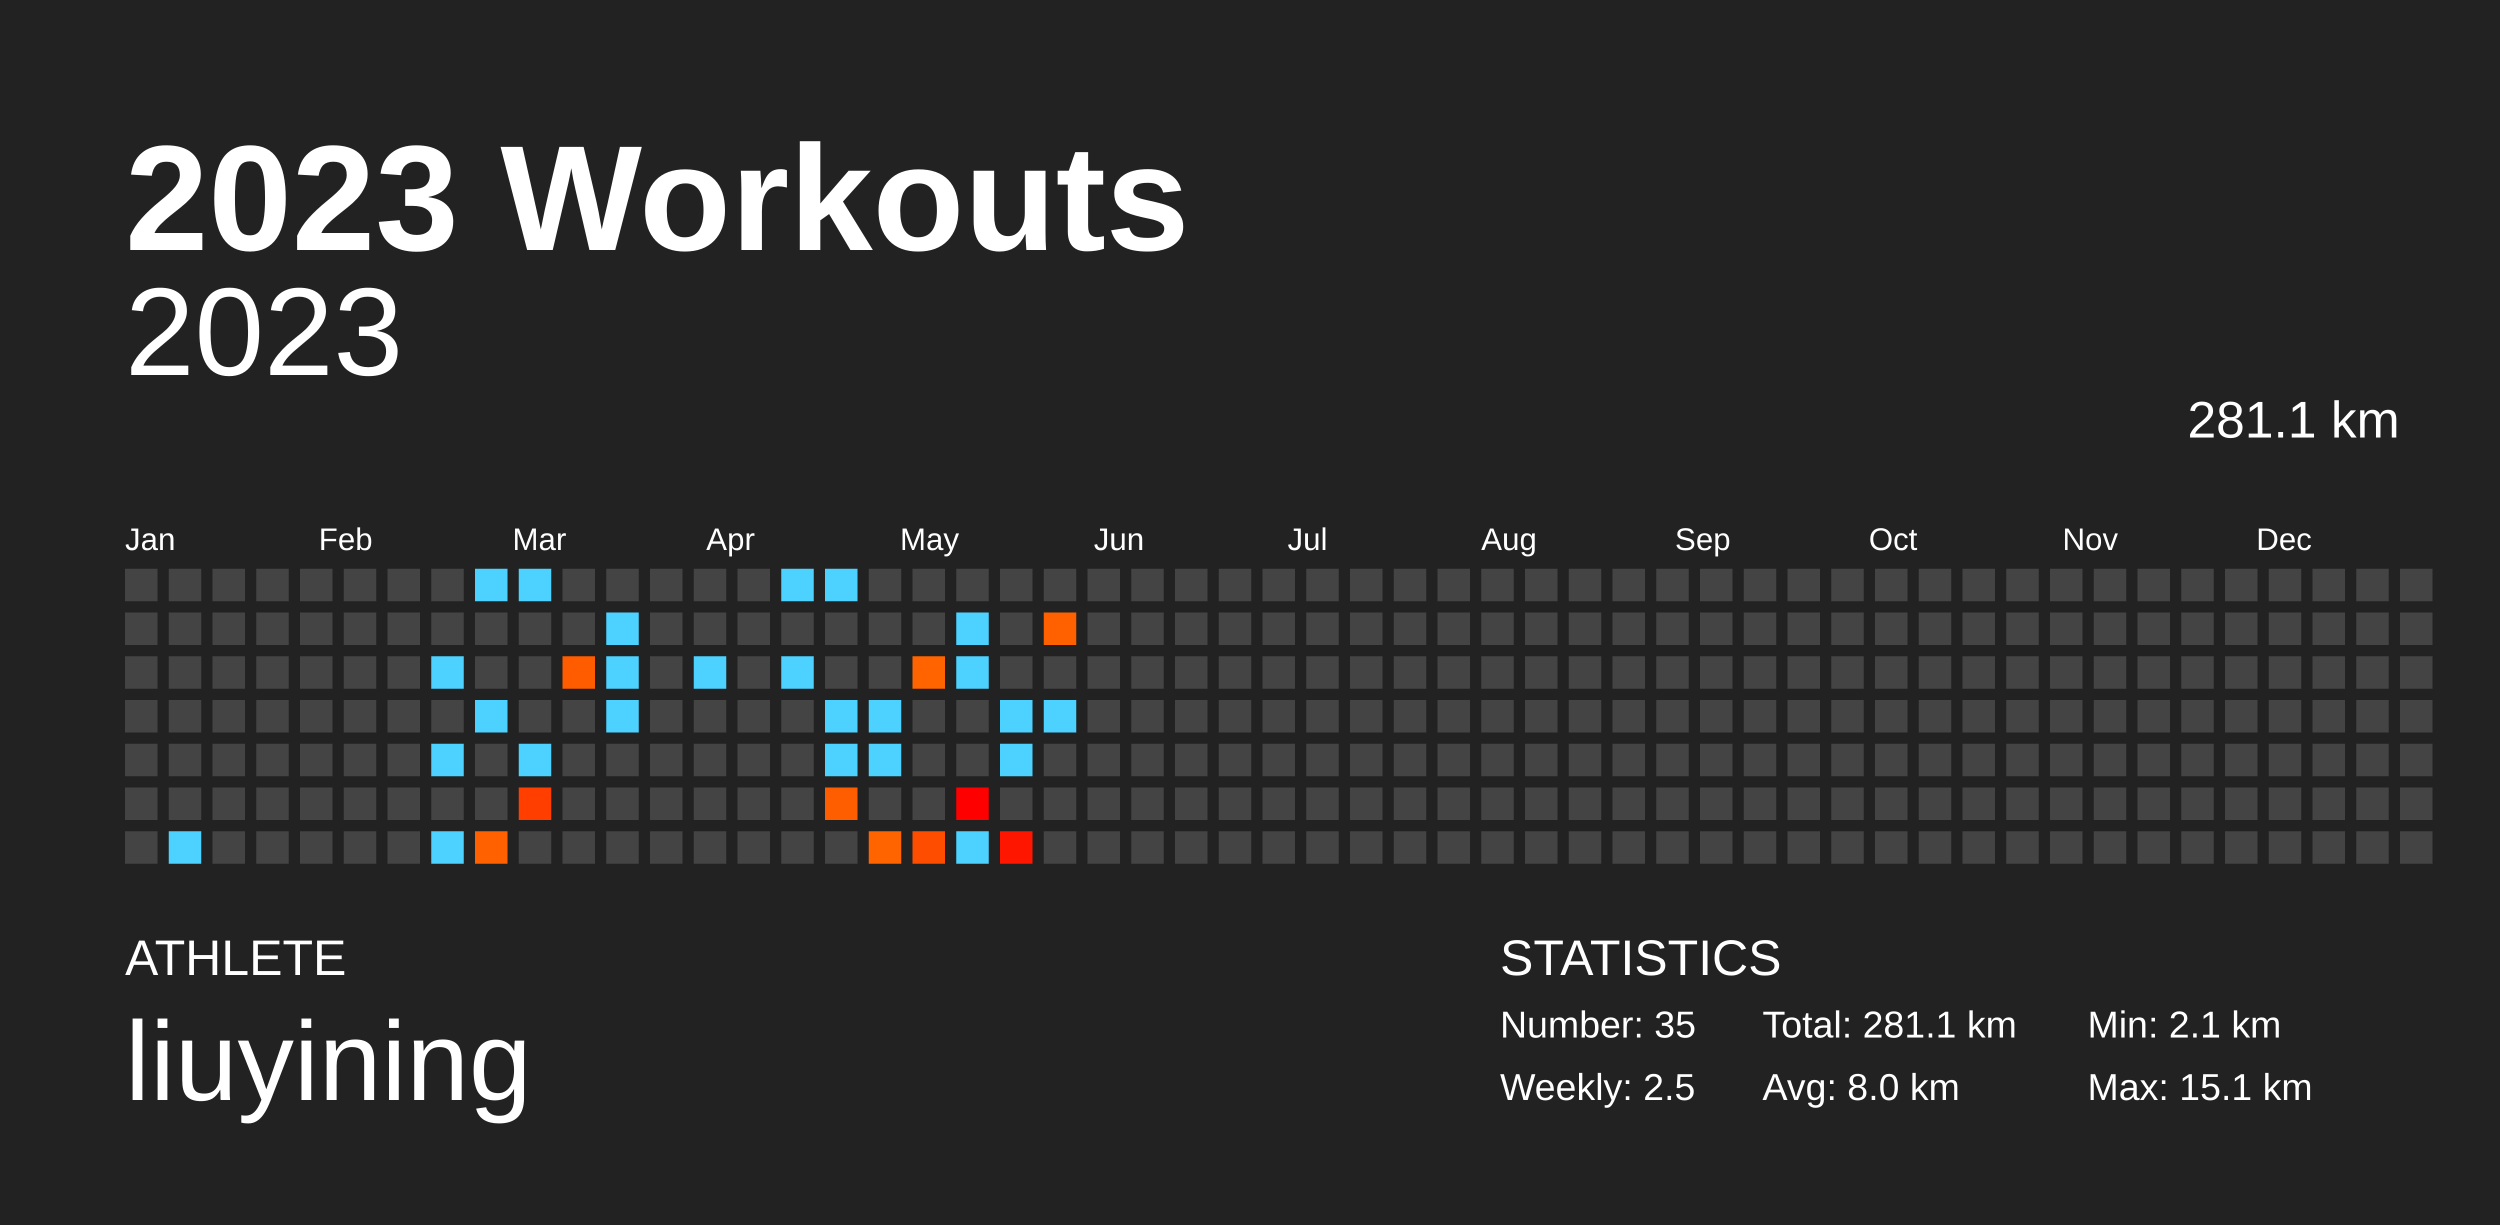
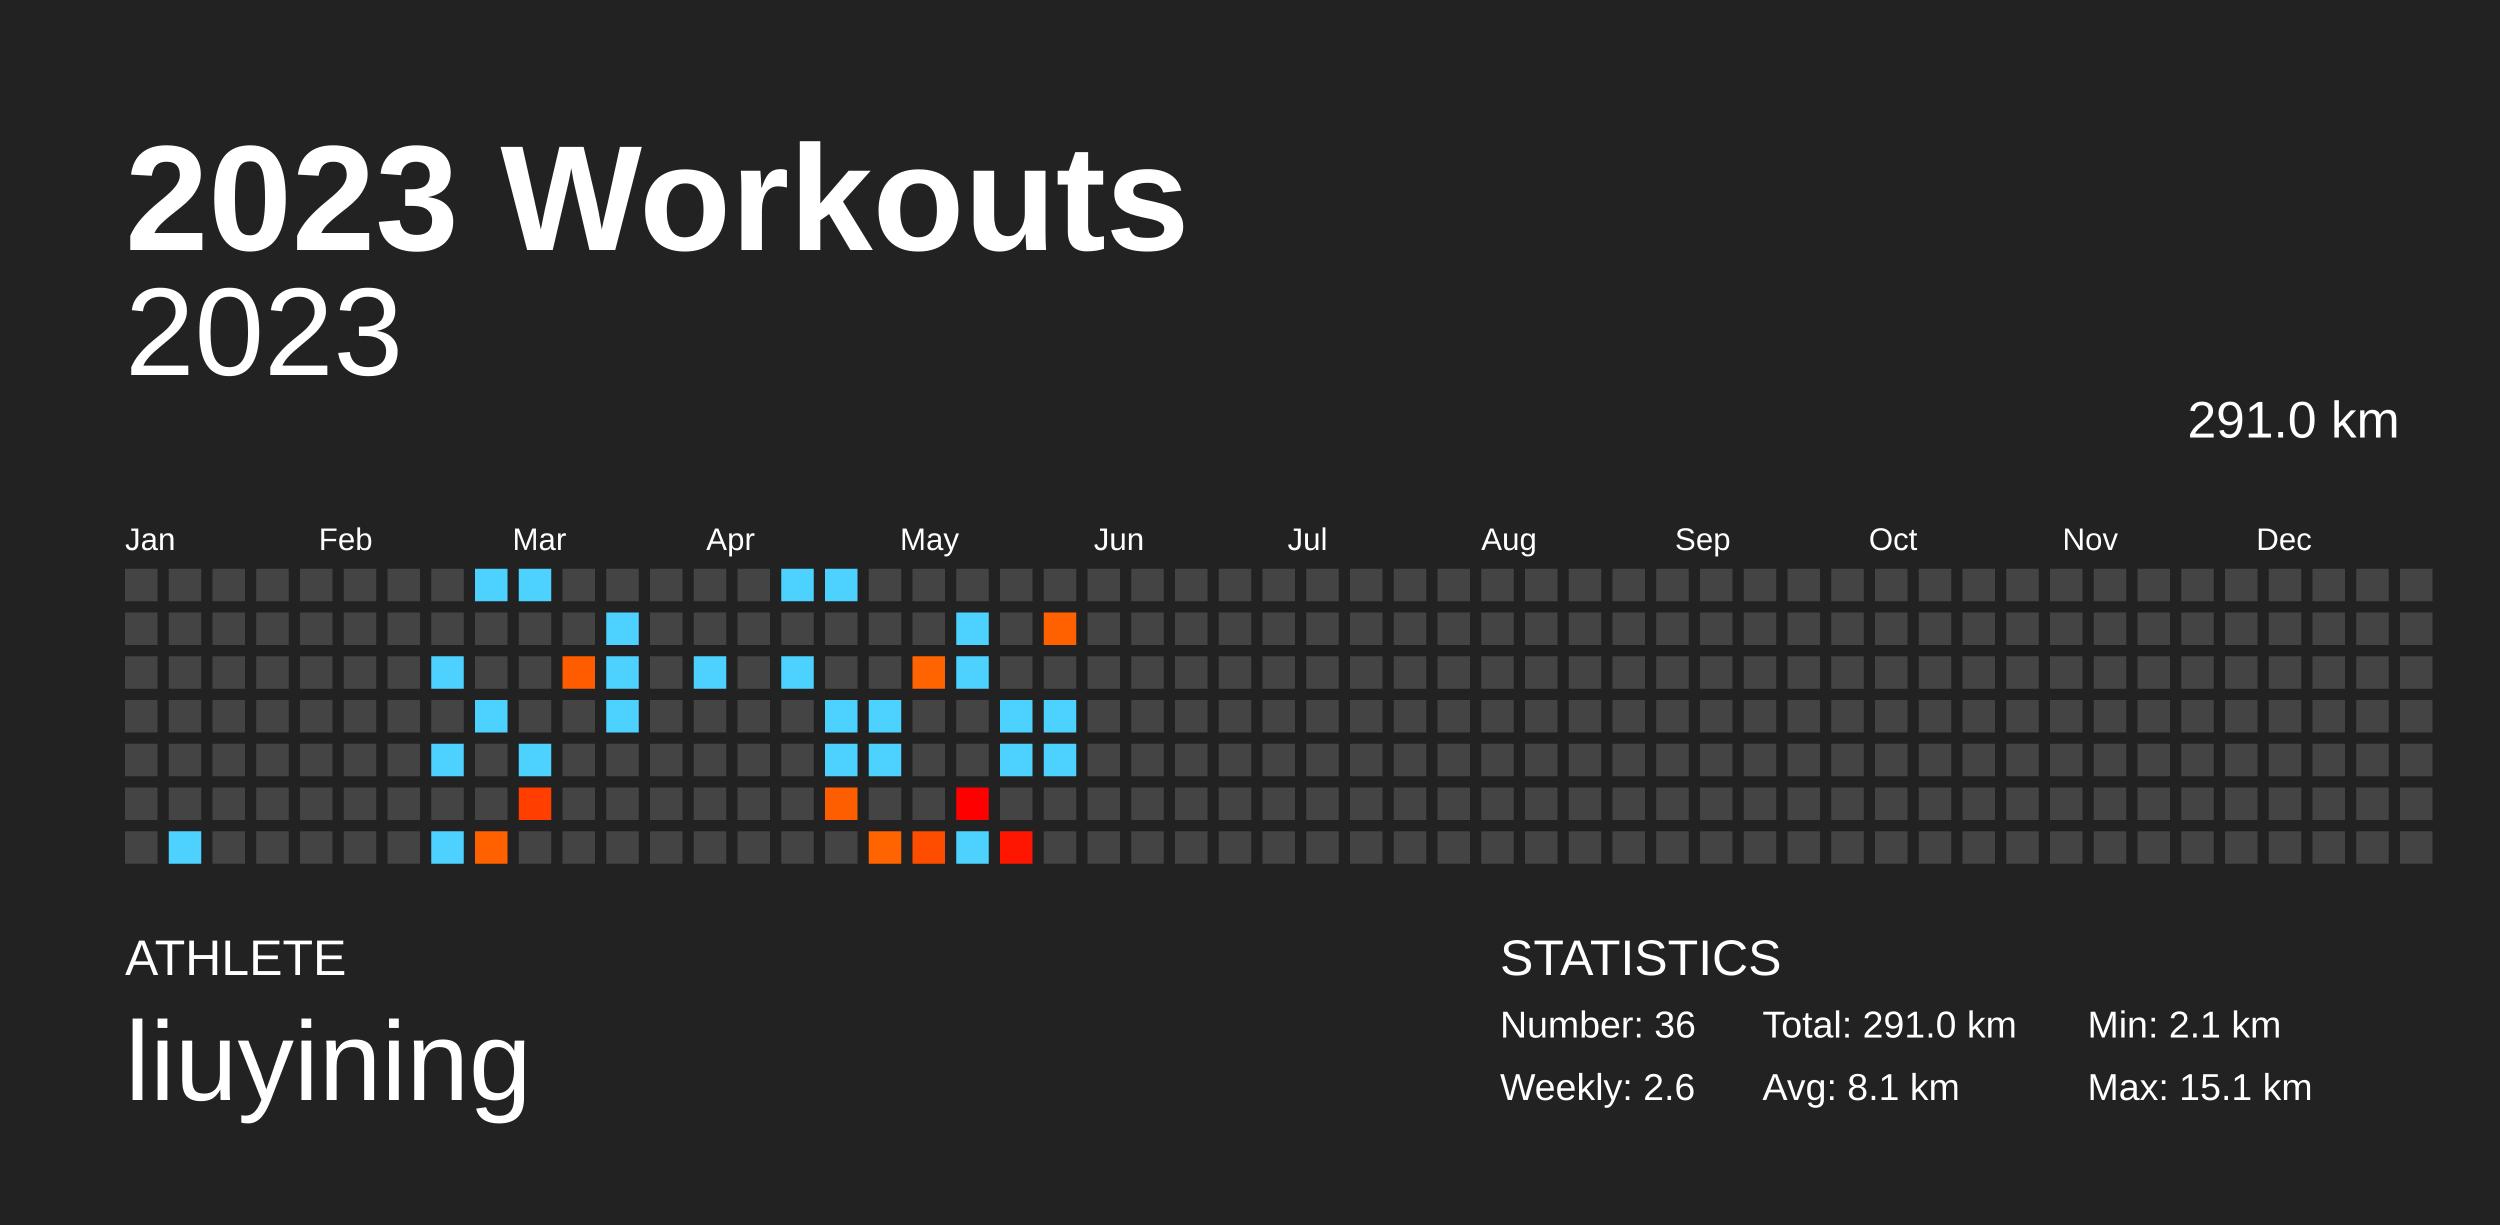
<svg xmlns="http://www.w3.org/2000/svg" baseProfile="full" height="98mm" version="1.1" viewBox="0,0,200,98" width="200mm">
  <defs />
  <rect fill="#222222" height="98" width="200" x="0" y="0" />
  <text fill="#FFFFFF" style="font-size:12px; font-family:Arial; font-weight:bold;" x="10" y="20">2023 Workouts</text>
  <text fill="#FFFFFF" style="font-size:4px; font-family:Arial" x="10" y="78">ATHLETE</text>
  <text fill="#FFFFFF" style="font-size:9px; font-family:Arial" x="10" y="88">liuyining</text>
  <text fill="#FFFFFF" style="font-size:4px; font-family:Arial" x="120" y="78">STATISTICS</text>
-   <text fill="#FFFFFF" style="font-size:3px; font-family:Arial" x="120" y="83">Number: 35</text>
-   <text fill="#FFFFFF" style="font-size:3px; font-family:Arial" x="120" y="88">Weekly: 2.5</text>
-   <text fill="#FFFFFF" style="font-size:3px; font-family:Arial" x="141" y="83">Total: 281.1 km</text>
-   <text fill="#FFFFFF" style="font-size:3px; font-family:Arial" x="141" y="88">Avg: 8.0 km</text>
+   <text fill="#FFFFFF" style="font-size:3px; font-family:Arial" x="120" y="83">Number: 36</text>
+   <text fill="#FFFFFF" style="font-size:3px; font-family:Arial" x="120" y="88">Weekly: 2.6</text>
+   <text fill="#FFFFFF" style="font-size:3px; font-family:Arial" x="141" y="83">Total: 291.0 km</text>
+   <text fill="#FFFFFF" style="font-size:3px; font-family:Arial" x="141" y="88">Avg: 8.1 km</text>
  <text fill="#FFFFFF" style="font-size:3px; font-family:Arial" x="167" y="83">Min: 2.1 km</text>
  <text fill="#FFFFFF" style="font-size:3px; font-family:Arial" x="167" y="88">Max: 15.1 km</text>
  <text alignment-baseline="hanging" fill="#FFFFFF" style="font-size:10.0px; font-family:Arial;" x="10" y="30">2023</text>
-   <text alignment-baseline="hanging" fill="#FFFFFF" style="font-size:4.125px; font-family:Arial;" x="175" y="35">281.1 km</text>
+   <text alignment-baseline="hanging" fill="#FFFFFF" style="font-size:4.125px; font-family:Arial;" x="175" y="35">291.0 km</text>
  <text fill="#FFFFFF" style="font-size:2.5px; font-family:Arial" x="10.0" y="44">Jan</text>
  <text fill="#FFFFFF" style="font-size:2.5px; font-family:Arial" x="25.5" y="44">Feb</text>
  <text fill="#FFFFFF" style="font-size:2.5px; font-family:Arial" x="41.0" y="44">Mar</text>
  <text fill="#FFFFFF" style="font-size:2.5px; font-family:Arial" x="56.5" y="44">Apr</text>
  <text fill="#FFFFFF" style="font-size:2.5px; font-family:Arial" x="72.0" y="44">May</text>
  <text fill="#FFFFFF" style="font-size:2.5px; font-family:Arial" x="87.5" y="44">Jun</text>
  <text fill="#FFFFFF" style="font-size:2.5px; font-family:Arial" x="103.0" y="44">Jul</text>
  <text fill="#FFFFFF" style="font-size:2.5px; font-family:Arial" x="118.5" y="44">Aug</text>
  <text fill="#FFFFFF" style="font-size:2.5px; font-family:Arial" x="134.0" y="44">Sep</text>
  <text fill="#FFFFFF" style="font-size:2.5px; font-family:Arial" x="149.5" y="44">Oct</text>
  <text fill="#FFFFFF" style="font-size:2.5px; font-family:Arial" x="165.0" y="44">Nov</text>
  <text fill="#FFFFFF" style="font-size:2.5px; font-family:Arial" x="180.5" y="44">Dec</text>
  <rect fill="#444444" height="2.6" width="2.6" x="10.0" y="45.5" />
  <rect fill="#444444" height="2.6" width="2.6" x="10.0" y="49.0" />
  <rect fill="#444444" height="2.6" width="2.6" x="10.0" y="52.5" />
  <rect fill="#444444" height="2.6" width="2.6" x="10.0" y="56.0" />
  <rect fill="#444444" height="2.6" width="2.6" x="10.0" y="59.5" />
  <rect fill="#444444" height="2.6" width="2.6" x="10.0" y="63.0" />
  <rect fill="#444444" height="2.6" width="2.6" x="10.0" y="66.5" />
  <rect fill="#444444" height="2.6" width="2.6" x="13.5" y="45.5" />
  <rect fill="#444444" height="2.6" width="2.6" x="13.5" y="49.0" />
  <rect fill="#444444" height="2.6" width="2.6" x="13.5" y="52.5" />
  <rect fill="#444444" height="2.6" width="2.6" x="13.5" y="56.0" />
  <rect fill="#444444" height="2.6" width="2.6" x="13.5" y="59.5" />
  <rect fill="#444444" height="2.6" width="2.6" x="13.5" y="63.0" />
  <rect fill="#4dd2ff" height="2.6" width="2.6" x="13.5" y="66.5" />
  <rect fill="#444444" height="2.6" width="2.6" x="17.0" y="45.5" />
  <rect fill="#444444" height="2.6" width="2.6" x="17.0" y="49.0" />
  <rect fill="#444444" height="2.6" width="2.6" x="17.0" y="52.5" />
  <rect fill="#444444" height="2.6" width="2.6" x="17.0" y="56.0" />
  <rect fill="#444444" height="2.6" width="2.6" x="17.0" y="59.5" />
  <rect fill="#444444" height="2.6" width="2.6" x="17.0" y="63.0" />
  <rect fill="#444444" height="2.6" width="2.6" x="17.0" y="66.5" />
  <rect fill="#444444" height="2.6" width="2.6" x="20.5" y="45.5" />
  <rect fill="#444444" height="2.6" width="2.6" x="20.5" y="49.0" />
  <rect fill="#444444" height="2.6" width="2.6" x="20.5" y="52.5" />
  <rect fill="#444444" height="2.6" width="2.6" x="20.5" y="56.0" />
  <rect fill="#444444" height="2.6" width="2.6" x="20.5" y="59.5" />
  <rect fill="#444444" height="2.6" width="2.6" x="20.5" y="63.0" />
  <rect fill="#444444" height="2.6" width="2.6" x="20.5" y="66.5" />
  <rect fill="#444444" height="2.6" width="2.6" x="24.0" y="45.5" />
  <rect fill="#444444" height="2.6" width="2.6" x="24.0" y="49.0" />
  <rect fill="#444444" height="2.6" width="2.6" x="24.0" y="52.5" />
  <rect fill="#444444" height="2.6" width="2.6" x="24.0" y="56.0" />
  <rect fill="#444444" height="2.6" width="2.6" x="24.0" y="59.5" />
  <rect fill="#444444" height="2.6" width="2.6" x="24.0" y="63.0" />
  <rect fill="#444444" height="2.6" width="2.6" x="24.0" y="66.5" />
  <rect fill="#444444" height="2.6" width="2.6" x="27.5" y="45.5" />
  <rect fill="#444444" height="2.6" width="2.6" x="27.5" y="49.0" />
  <rect fill="#444444" height="2.6" width="2.6" x="27.5" y="52.5" />
  <rect fill="#444444" height="2.6" width="2.6" x="27.5" y="56.0" />
  <rect fill="#444444" height="2.6" width="2.6" x="27.5" y="59.5" />
  <rect fill="#444444" height="2.6" width="2.6" x="27.5" y="63.0" />
  <rect fill="#444444" height="2.6" width="2.6" x="27.5" y="66.5" />
  <rect fill="#444444" height="2.6" width="2.6" x="31.0" y="45.5" />
  <rect fill="#444444" height="2.6" width="2.6" x="31.0" y="49.0" />
  <rect fill="#444444" height="2.6" width="2.6" x="31.0" y="52.5" />
  <rect fill="#444444" height="2.6" width="2.6" x="31.0" y="56.0" />
  <rect fill="#444444" height="2.6" width="2.6" x="31.0" y="59.5" />
  <rect fill="#444444" height="2.6" width="2.6" x="31.0" y="63.0" />
  <rect fill="#444444" height="2.6" width="2.6" x="31.0" y="66.5" />
  <rect fill="#444444" height="2.6" width="2.6" x="34.5" y="45.5" />
  <rect fill="#444444" height="2.6" width="2.6" x="34.5" y="49.0" />
  <rect fill="#4dd2ff" height="2.6" width="2.6" x="34.5" y="52.5" />
  <rect fill="#444444" height="2.6" width="2.6" x="34.5" y="56.0" />
  <rect fill="#4dd2ff" height="2.6" width="2.6" x="34.5" y="59.5" />
  <rect fill="#444444" height="2.6" width="2.6" x="34.5" y="63.0" />
  <rect fill="#4dd2ff" height="2.6" width="2.6" x="34.5" y="66.5" />
  <rect fill="#4dd2ff" height="2.6" width="2.6" x="38.0" y="45.5" />
  <rect fill="#444444" height="2.6" width="2.6" x="38.0" y="49.0" />
  <rect fill="#444444" height="2.6" width="2.6" x="38.0" y="52.5" />
  <rect fill="#4dd2ff" height="2.6" width="2.6" x="38.0" y="56.0" />
  <rect fill="#444444" height="2.6" width="2.6" x="38.0" y="59.5" />
  <rect fill="#444444" height="2.6" width="2.6" x="38.0" y="63.0" />
  <rect fill="#ff6100" height="2.6" width="2.6" x="38.0" y="66.5" />
  <rect fill="#4dd2ff" height="2.6" width="2.6" x="41.5" y="45.5" />
  <rect fill="#444444" height="2.6" width="2.6" x="41.5" y="49.0" />
  <rect fill="#444444" height="2.6" width="2.6" x="41.5" y="52.5" />
  <rect fill="#444444" height="2.6" width="2.6" x="41.5" y="56.0" />
  <rect fill="#4dd2ff" height="2.6" width="2.6" x="41.5" y="59.5" />
  <rect fill="#ff3e00" height="2.6" width="2.6" x="41.5" y="63.0" />
  <rect fill="#444444" height="2.6" width="2.6" x="41.5" y="66.5" />
  <rect fill="#444444" height="2.6" width="2.6" x="45.0" y="45.5" />
  <rect fill="#444444" height="2.6" width="2.6" x="45.0" y="49.0" />
  <rect fill="#ff5c00" height="2.6" width="2.6" x="45.0" y="52.5" />
  <rect fill="#444444" height="2.6" width="2.6" x="45.0" y="56.0" />
  <rect fill="#444444" height="2.6" width="2.6" x="45.0" y="59.5" />
  <rect fill="#444444" height="2.6" width="2.6" x="45.0" y="63.0" />
  <rect fill="#444444" height="2.6" width="2.6" x="45.0" y="66.5" />
  <rect fill="#444444" height="2.6" width="2.6" x="48.5" y="45.5" />
  <rect fill="#4dd2ff" height="2.6" width="2.6" x="48.5" y="49.0" />
  <rect fill="#4dd2ff" height="2.6" width="2.6" x="48.5" y="52.5" />
  <rect fill="#4dd2ff" height="2.6" width="2.6" x="48.5" y="56.0" />
  <rect fill="#444444" height="2.6" width="2.6" x="48.5" y="59.5" />
  <rect fill="#444444" height="2.6" width="2.6" x="48.5" y="63.0" />
  <rect fill="#444444" height="2.6" width="2.6" x="48.5" y="66.5" />
  <rect fill="#444444" height="2.6" width="2.6" x="52.0" y="45.5" />
  <rect fill="#444444" height="2.6" width="2.6" x="52.0" y="49.0" />
  <rect fill="#444444" height="2.6" width="2.6" x="52.0" y="52.5" />
  <rect fill="#444444" height="2.6" width="2.6" x="52.0" y="56.0" />
  <rect fill="#444444" height="2.6" width="2.6" x="52.0" y="59.5" />
  <rect fill="#444444" height="2.6" width="2.6" x="52.0" y="63.0" />
  <rect fill="#444444" height="2.6" width="2.6" x="52.0" y="66.5" />
  <rect fill="#444444" height="2.6" width="2.6" x="55.5" y="45.5" />
  <rect fill="#444444" height="2.6" width="2.6" x="55.5" y="49.0" />
  <rect fill="#4dd2ff" height="2.6" width="2.6" x="55.5" y="52.5" />
  <rect fill="#444444" height="2.6" width="2.6" x="55.5" y="56.0" />
  <rect fill="#444444" height="2.6" width="2.6" x="55.5" y="59.5" />
  <rect fill="#444444" height="2.6" width="2.6" x="55.5" y="63.0" />
  <rect fill="#444444" height="2.6" width="2.6" x="55.5" y="66.5" />
  <rect fill="#444444" height="2.6" width="2.6" x="59.0" y="45.5" />
  <rect fill="#444444" height="2.6" width="2.6" x="59.0" y="49.0" />
  <rect fill="#444444" height="2.6" width="2.6" x="59.0" y="52.5" />
  <rect fill="#444444" height="2.6" width="2.6" x="59.0" y="56.0" />
  <rect fill="#444444" height="2.6" width="2.6" x="59.0" y="59.5" />
  <rect fill="#444444" height="2.6" width="2.6" x="59.0" y="63.0" />
  <rect fill="#444444" height="2.6" width="2.6" x="59.0" y="66.5" />
  <rect fill="#4dd2ff" height="2.6" width="2.6" x="62.5" y="45.5" />
  <rect fill="#444444" height="2.6" width="2.6" x="62.5" y="49.0" />
  <rect fill="#4dd2ff" height="2.6" width="2.6" x="62.5" y="52.5" />
  <rect fill="#444444" height="2.6" width="2.6" x="62.5" y="56.0" />
  <rect fill="#444444" height="2.6" width="2.6" x="62.5" y="59.5" />
  <rect fill="#444444" height="2.6" width="2.6" x="62.5" y="63.0" />
  <rect fill="#444444" height="2.6" width="2.6" x="62.5" y="66.5" />
  <rect fill="#4dd2ff" height="2.6" width="2.6" x="66.0" y="45.5" />
  <rect fill="#444444" height="2.6" width="2.6" x="66.0" y="49.0" />
  <rect fill="#444444" height="2.6" width="2.6" x="66.0" y="52.5" />
  <rect fill="#4dd2ff" height="2.6" width="2.6" x="66.0" y="56.0" />
  <rect fill="#4dd2ff" height="2.6" width="2.6" x="66.0" y="59.5" />
  <rect fill="#ff5e00" height="2.6" width="2.6" x="66.0" y="63.0" />
  <rect fill="#444444" height="2.6" width="2.6" x="66.0" y="66.5" />
  <rect fill="#444444" height="2.6" width="2.6" x="69.5" y="45.5" />
  <rect fill="#444444" height="2.6" width="2.6" x="69.5" y="49.0" />
  <rect fill="#444444" height="2.6" width="2.6" x="69.5" y="52.5" />
  <rect fill="#4dd2ff" height="2.6" width="2.6" x="69.5" y="56.0" />
  <rect fill="#4dd2ff" height="2.6" width="2.6" x="69.5" y="59.5" />
  <rect fill="#444444" height="2.6" width="2.6" x="69.5" y="63.0" />
  <rect fill="#ff6400" height="2.6" width="2.6" x="69.5" y="66.5" />
  <rect fill="#444444" height="2.6" width="2.6" x="73.0" y="45.5" />
  <rect fill="#444444" height="2.6" width="2.6" x="73.0" y="49.0" />
  <rect fill="#ff6400" height="2.6" width="2.6" x="73.0" y="52.5" />
  <rect fill="#444444" height="2.6" width="2.6" x="73.0" y="56.0" />
  <rect fill="#444444" height="2.6" width="2.6" x="73.0" y="59.5" />
  <rect fill="#444444" height="2.6" width="2.6" x="73.0" y="63.0" />
  <rect fill="#ff4d00" height="2.6" width="2.6" x="73.0" y="66.5" />
  <rect fill="#444444" height="2.6" width="2.6" x="76.5" y="45.5" />
  <rect fill="#4dd2ff" height="2.6" width="2.6" x="76.5" y="49.0" />
  <rect fill="#4dd2ff" height="2.6" width="2.6" x="76.5" y="52.5" />
  <rect fill="#444444" height="2.6" width="2.6" x="76.5" y="56.0" />
  <rect fill="#444444" height="2.6" width="2.6" x="76.5" y="59.5" />
  <rect fill="#ff0000" height="2.6" width="2.6" x="76.5" y="63.0" />
  <rect fill="#4dd2ff" height="2.6" width="2.6" x="76.5" y="66.5" />
  <rect fill="#444444" height="2.6" width="2.6" x="80.0" y="45.5" />
  <rect fill="#444444" height="2.6" width="2.6" x="80.0" y="49.0" />
  <rect fill="#444444" height="2.6" width="2.6" x="80.0" y="52.5" />
  <rect fill="#4dd2ff" height="2.6" width="2.6" x="80.0" y="56.0" />
  <rect fill="#4dd2ff" height="2.6" width="2.6" x="80.0" y="59.5" />
  <rect fill="#444444" height="2.6" width="2.6" x="80.0" y="63.0" />
  <rect fill="#ff1600" height="2.6" width="2.6" x="80.0" y="66.5" />
  <rect fill="#444444" height="2.6" width="2.6" x="83.5" y="45.5" />
  <rect fill="#ff6100" height="2.6" width="2.6" x="83.5" y="49.0" />
  <rect fill="#444444" height="2.6" width="2.6" x="83.5" y="52.5" />
  <rect fill="#4dd2ff" height="2.6" width="2.6" x="83.5" y="56.0" />
-   <rect fill="#444444" height="2.6" width="2.6" x="83.5" y="59.5" />
+   <rect fill="#4dd2ff" height="2.6" width="2.6" x="83.5" y="59.5" />
  <rect fill="#444444" height="2.6" width="2.6" x="83.5" y="63.0" />
  <rect fill="#444444" height="2.6" width="2.6" x="83.5" y="66.5" />
  <rect fill="#444444" height="2.6" width="2.6" x="87.0" y="45.5" />
  <rect fill="#444444" height="2.6" width="2.6" x="87.0" y="49.0" />
  <rect fill="#444444" height="2.6" width="2.6" x="87.0" y="52.5" />
  <rect fill="#444444" height="2.6" width="2.6" x="87.0" y="56.0" />
  <rect fill="#444444" height="2.6" width="2.6" x="87.0" y="59.5" />
  <rect fill="#444444" height="2.6" width="2.6" x="87.0" y="63.0" />
  <rect fill="#444444" height="2.6" width="2.6" x="87.0" y="66.5" />
  <rect fill="#444444" height="2.6" width="2.6" x="90.5" y="45.5" />
  <rect fill="#444444" height="2.6" width="2.6" x="90.5" y="49.0" />
  <rect fill="#444444" height="2.6" width="2.6" x="90.5" y="52.5" />
  <rect fill="#444444" height="2.6" width="2.6" x="90.5" y="56.0" />
  <rect fill="#444444" height="2.6" width="2.6" x="90.5" y="59.5" />
  <rect fill="#444444" height="2.6" width="2.6" x="90.5" y="63.0" />
  <rect fill="#444444" height="2.6" width="2.6" x="90.5" y="66.5" />
  <rect fill="#444444" height="2.6" width="2.6" x="94.0" y="45.5" />
  <rect fill="#444444" height="2.6" width="2.6" x="94.0" y="49.0" />
  <rect fill="#444444" height="2.6" width="2.6" x="94.0" y="52.5" />
  <rect fill="#444444" height="2.6" width="2.6" x="94.0" y="56.0" />
  <rect fill="#444444" height="2.6" width="2.6" x="94.0" y="59.5" />
  <rect fill="#444444" height="2.6" width="2.6" x="94.0" y="63.0" />
  <rect fill="#444444" height="2.6" width="2.6" x="94.0" y="66.5" />
  <rect fill="#444444" height="2.6" width="2.6" x="97.5" y="45.5" />
  <rect fill="#444444" height="2.6" width="2.6" x="97.5" y="49.0" />
  <rect fill="#444444" height="2.6" width="2.6" x="97.5" y="52.5" />
  <rect fill="#444444" height="2.6" width="2.6" x="97.5" y="56.0" />
  <rect fill="#444444" height="2.6" width="2.6" x="97.5" y="59.5" />
  <rect fill="#444444" height="2.6" width="2.6" x="97.5" y="63.0" />
  <rect fill="#444444" height="2.6" width="2.6" x="97.5" y="66.5" />
  <rect fill="#444444" height="2.6" width="2.6" x="101.0" y="45.5" />
  <rect fill="#444444" height="2.6" width="2.6" x="101.0" y="49.0" />
  <rect fill="#444444" height="2.6" width="2.6" x="101.0" y="52.5" />
  <rect fill="#444444" height="2.6" width="2.6" x="101.0" y="56.0" />
  <rect fill="#444444" height="2.6" width="2.6" x="101.0" y="59.5" />
  <rect fill="#444444" height="2.6" width="2.6" x="101.0" y="63.0" />
  <rect fill="#444444" height="2.6" width="2.6" x="101.0" y="66.5" />
  <rect fill="#444444" height="2.6" width="2.6" x="104.5" y="45.5" />
  <rect fill="#444444" height="2.6" width="2.6" x="104.5" y="49.0" />
  <rect fill="#444444" height="2.6" width="2.6" x="104.5" y="52.5" />
  <rect fill="#444444" height="2.6" width="2.6" x="104.5" y="56.0" />
  <rect fill="#444444" height="2.6" width="2.6" x="104.5" y="59.5" />
  <rect fill="#444444" height="2.6" width="2.6" x="104.5" y="63.0" />
  <rect fill="#444444" height="2.6" width="2.6" x="104.5" y="66.5" />
  <rect fill="#444444" height="2.6" width="2.6" x="108.0" y="45.5" />
  <rect fill="#444444" height="2.6" width="2.6" x="108.0" y="49.0" />
  <rect fill="#444444" height="2.6" width="2.6" x="108.0" y="52.5" />
  <rect fill="#444444" height="2.6" width="2.6" x="108.0" y="56.0" />
  <rect fill="#444444" height="2.6" width="2.6" x="108.0" y="59.5" />
  <rect fill="#444444" height="2.6" width="2.6" x="108.0" y="63.0" />
  <rect fill="#444444" height="2.6" width="2.6" x="108.0" y="66.5" />
  <rect fill="#444444" height="2.6" width="2.6" x="111.5" y="45.5" />
  <rect fill="#444444" height="2.6" width="2.6" x="111.5" y="49.0" />
  <rect fill="#444444" height="2.6" width="2.6" x="111.5" y="52.5" />
  <rect fill="#444444" height="2.6" width="2.6" x="111.5" y="56.0" />
  <rect fill="#444444" height="2.6" width="2.6" x="111.5" y="59.5" />
  <rect fill="#444444" height="2.6" width="2.6" x="111.5" y="63.0" />
  <rect fill="#444444" height="2.6" width="2.6" x="111.5" y="66.5" />
  <rect fill="#444444" height="2.6" width="2.6" x="115.0" y="45.5" />
  <rect fill="#444444" height="2.6" width="2.6" x="115.0" y="49.0" />
  <rect fill="#444444" height="2.6" width="2.6" x="115.0" y="52.5" />
  <rect fill="#444444" height="2.6" width="2.6" x="115.0" y="56.0" />
  <rect fill="#444444" height="2.6" width="2.6" x="115.0" y="59.5" />
  <rect fill="#444444" height="2.6" width="2.6" x="115.0" y="63.0" />
  <rect fill="#444444" height="2.6" width="2.6" x="115.0" y="66.5" />
  <rect fill="#444444" height="2.6" width="2.6" x="118.5" y="45.5" />
  <rect fill="#444444" height="2.6" width="2.6" x="118.5" y="49.0" />
  <rect fill="#444444" height="2.6" width="2.6" x="118.5" y="52.5" />
  <rect fill="#444444" height="2.6" width="2.6" x="118.5" y="56.0" />
  <rect fill="#444444" height="2.6" width="2.6" x="118.5" y="59.5" />
  <rect fill="#444444" height="2.6" width="2.6" x="118.5" y="63.0" />
  <rect fill="#444444" height="2.6" width="2.6" x="118.5" y="66.5" />
  <rect fill="#444444" height="2.6" width="2.6" x="122.0" y="45.5" />
  <rect fill="#444444" height="2.6" width="2.6" x="122.0" y="49.0" />
  <rect fill="#444444" height="2.6" width="2.6" x="122.0" y="52.5" />
  <rect fill="#444444" height="2.6" width="2.6" x="122.0" y="56.0" />
  <rect fill="#444444" height="2.6" width="2.6" x="122.0" y="59.5" />
  <rect fill="#444444" height="2.6" width="2.6" x="122.0" y="63.0" />
  <rect fill="#444444" height="2.6" width="2.6" x="122.0" y="66.5" />
  <rect fill="#444444" height="2.6" width="2.6" x="125.5" y="45.5" />
  <rect fill="#444444" height="2.6" width="2.6" x="125.5" y="49.0" />
  <rect fill="#444444" height="2.6" width="2.6" x="125.5" y="52.5" />
  <rect fill="#444444" height="2.6" width="2.6" x="125.5" y="56.0" />
  <rect fill="#444444" height="2.6" width="2.6" x="125.5" y="59.5" />
  <rect fill="#444444" height="2.6" width="2.6" x="125.5" y="63.0" />
  <rect fill="#444444" height="2.6" width="2.6" x="125.5" y="66.5" />
  <rect fill="#444444" height="2.6" width="2.6" x="129.0" y="45.5" />
  <rect fill="#444444" height="2.6" width="2.6" x="129.0" y="49.0" />
  <rect fill="#444444" height="2.6" width="2.6" x="129.0" y="52.5" />
  <rect fill="#444444" height="2.6" width="2.6" x="129.0" y="56.0" />
  <rect fill="#444444" height="2.6" width="2.6" x="129.0" y="59.5" />
  <rect fill="#444444" height="2.6" width="2.6" x="129.0" y="63.0" />
  <rect fill="#444444" height="2.6" width="2.6" x="129.0" y="66.5" />
  <rect fill="#444444" height="2.6" width="2.6" x="132.5" y="45.5" />
  <rect fill="#444444" height="2.6" width="2.6" x="132.5" y="49.0" />
  <rect fill="#444444" height="2.6" width="2.6" x="132.5" y="52.5" />
  <rect fill="#444444" height="2.6" width="2.6" x="132.5" y="56.0" />
  <rect fill="#444444" height="2.6" width="2.6" x="132.5" y="59.5" />
  <rect fill="#444444" height="2.6" width="2.6" x="132.5" y="63.0" />
  <rect fill="#444444" height="2.6" width="2.6" x="132.5" y="66.5" />
  <rect fill="#444444" height="2.6" width="2.6" x="136.0" y="45.5" />
  <rect fill="#444444" height="2.6" width="2.6" x="136.0" y="49.0" />
  <rect fill="#444444" height="2.6" width="2.6" x="136.0" y="52.5" />
  <rect fill="#444444" height="2.6" width="2.6" x="136.0" y="56.0" />
  <rect fill="#444444" height="2.6" width="2.6" x="136.0" y="59.5" />
  <rect fill="#444444" height="2.6" width="2.6" x="136.0" y="63.0" />
  <rect fill="#444444" height="2.6" width="2.6" x="136.0" y="66.5" />
  <rect fill="#444444" height="2.6" width="2.6" x="139.5" y="45.5" />
  <rect fill="#444444" height="2.6" width="2.6" x="139.5" y="49.0" />
  <rect fill="#444444" height="2.6" width="2.6" x="139.5" y="52.5" />
  <rect fill="#444444" height="2.6" width="2.6" x="139.5" y="56.0" />
  <rect fill="#444444" height="2.6" width="2.6" x="139.5" y="59.5" />
  <rect fill="#444444" height="2.6" width="2.6" x="139.5" y="63.0" />
  <rect fill="#444444" height="2.6" width="2.6" x="139.5" y="66.5" />
  <rect fill="#444444" height="2.6" width="2.6" x="143.0" y="45.5" />
  <rect fill="#444444" height="2.6" width="2.6" x="143.0" y="49.0" />
  <rect fill="#444444" height="2.6" width="2.6" x="143.0" y="52.5" />
  <rect fill="#444444" height="2.6" width="2.6" x="143.0" y="56.0" />
  <rect fill="#444444" height="2.6" width="2.6" x="143.0" y="59.5" />
  <rect fill="#444444" height="2.6" width="2.6" x="143.0" y="63.0" />
  <rect fill="#444444" height="2.6" width="2.6" x="143.0" y="66.5" />
  <rect fill="#444444" height="2.6" width="2.6" x="146.5" y="45.5" />
  <rect fill="#444444" height="2.6" width="2.6" x="146.5" y="49.0" />
  <rect fill="#444444" height="2.6" width="2.6" x="146.5" y="52.5" />
  <rect fill="#444444" height="2.6" width="2.6" x="146.5" y="56.0" />
  <rect fill="#444444" height="2.6" width="2.6" x="146.5" y="59.5" />
  <rect fill="#444444" height="2.6" width="2.6" x="146.5" y="63.0" />
  <rect fill="#444444" height="2.6" width="2.6" x="146.5" y="66.5" />
  <rect fill="#444444" height="2.6" width="2.6" x="150.0" y="45.5" />
  <rect fill="#444444" height="2.6" width="2.6" x="150.0" y="49.0" />
  <rect fill="#444444" height="2.6" width="2.6" x="150.0" y="52.5" />
  <rect fill="#444444" height="2.6" width="2.6" x="150.0" y="56.0" />
  <rect fill="#444444" height="2.6" width="2.6" x="150.0" y="59.5" />
  <rect fill="#444444" height="2.6" width="2.6" x="150.0" y="63.0" />
  <rect fill="#444444" height="2.6" width="2.6" x="150.0" y="66.5" />
  <rect fill="#444444" height="2.6" width="2.6" x="153.5" y="45.5" />
  <rect fill="#444444" height="2.6" width="2.6" x="153.5" y="49.0" />
  <rect fill="#444444" height="2.6" width="2.6" x="153.5" y="52.5" />
  <rect fill="#444444" height="2.6" width="2.6" x="153.5" y="56.0" />
  <rect fill="#444444" height="2.6" width="2.6" x="153.5" y="59.5" />
  <rect fill="#444444" height="2.6" width="2.6" x="153.5" y="63.0" />
  <rect fill="#444444" height="2.6" width="2.6" x="153.5" y="66.5" />
  <rect fill="#444444" height="2.6" width="2.6" x="157.0" y="45.5" />
  <rect fill="#444444" height="2.6" width="2.6" x="157.0" y="49.0" />
  <rect fill="#444444" height="2.6" width="2.6" x="157.0" y="52.5" />
  <rect fill="#444444" height="2.6" width="2.6" x="157.0" y="56.0" />
  <rect fill="#444444" height="2.6" width="2.6" x="157.0" y="59.5" />
  <rect fill="#444444" height="2.6" width="2.6" x="157.0" y="63.0" />
  <rect fill="#444444" height="2.6" width="2.6" x="157.0" y="66.5" />
  <rect fill="#444444" height="2.6" width="2.6" x="160.5" y="45.5" />
  <rect fill="#444444" height="2.6" width="2.6" x="160.5" y="49.0" />
  <rect fill="#444444" height="2.6" width="2.6" x="160.5" y="52.5" />
  <rect fill="#444444" height="2.6" width="2.6" x="160.5" y="56.0" />
  <rect fill="#444444" height="2.6" width="2.6" x="160.5" y="59.5" />
  <rect fill="#444444" height="2.6" width="2.6" x="160.5" y="63.0" />
  <rect fill="#444444" height="2.6" width="2.6" x="160.5" y="66.5" />
  <rect fill="#444444" height="2.6" width="2.6" x="164.0" y="45.5" />
  <rect fill="#444444" height="2.6" width="2.6" x="164.0" y="49.0" />
  <rect fill="#444444" height="2.6" width="2.6" x="164.0" y="52.5" />
  <rect fill="#444444" height="2.6" width="2.6" x="164.0" y="56.0" />
  <rect fill="#444444" height="2.6" width="2.6" x="164.0" y="59.5" />
  <rect fill="#444444" height="2.6" width="2.6" x="164.0" y="63.0" />
  <rect fill="#444444" height="2.6" width="2.6" x="164.0" y="66.5" />
  <rect fill="#444444" height="2.6" width="2.6" x="167.5" y="45.5" />
  <rect fill="#444444" height="2.6" width="2.6" x="167.5" y="49.0" />
  <rect fill="#444444" height="2.6" width="2.6" x="167.5" y="52.5" />
  <rect fill="#444444" height="2.6" width="2.6" x="167.5" y="56.0" />
  <rect fill="#444444" height="2.6" width="2.6" x="167.5" y="59.5" />
  <rect fill="#444444" height="2.6" width="2.6" x="167.5" y="63.0" />
  <rect fill="#444444" height="2.6" width="2.6" x="167.5" y="66.5" />
  <rect fill="#444444" height="2.6" width="2.6" x="171.0" y="45.5" />
  <rect fill="#444444" height="2.6" width="2.6" x="171.0" y="49.0" />
  <rect fill="#444444" height="2.6" width="2.6" x="171.0" y="52.5" />
  <rect fill="#444444" height="2.6" width="2.6" x="171.0" y="56.0" />
  <rect fill="#444444" height="2.6" width="2.6" x="171.0" y="59.5" />
  <rect fill="#444444" height="2.6" width="2.6" x="171.0" y="63.0" />
  <rect fill="#444444" height="2.6" width="2.6" x="171.0" y="66.5" />
  <rect fill="#444444" height="2.6" width="2.6" x="174.5" y="45.5" />
  <rect fill="#444444" height="2.6" width="2.6" x="174.5" y="49.0" />
  <rect fill="#444444" height="2.6" width="2.6" x="174.5" y="52.5" />
  <rect fill="#444444" height="2.6" width="2.6" x="174.5" y="56.0" />
  <rect fill="#444444" height="2.6" width="2.6" x="174.5" y="59.5" />
  <rect fill="#444444" height="2.6" width="2.6" x="174.5" y="63.0" />
  <rect fill="#444444" height="2.6" width="2.6" x="174.5" y="66.5" />
  <rect fill="#444444" height="2.6" width="2.6" x="178.0" y="45.5" />
  <rect fill="#444444" height="2.6" width="2.6" x="178.0" y="49.0" />
  <rect fill="#444444" height="2.6" width="2.6" x="178.0" y="52.5" />
  <rect fill="#444444" height="2.6" width="2.6" x="178.0" y="56.0" />
  <rect fill="#444444" height="2.6" width="2.6" x="178.0" y="59.5" />
  <rect fill="#444444" height="2.6" width="2.6" x="178.0" y="63.0" />
  <rect fill="#444444" height="2.6" width="2.6" x="178.0" y="66.5" />
  <rect fill="#444444" height="2.6" width="2.6" x="181.5" y="45.5" />
  <rect fill="#444444" height="2.6" width="2.6" x="181.5" y="49.0" />
  <rect fill="#444444" height="2.6" width="2.6" x="181.5" y="52.5" />
  <rect fill="#444444" height="2.6" width="2.6" x="181.5" y="56.0" />
  <rect fill="#444444" height="2.6" width="2.6" x="181.5" y="59.5" />
  <rect fill="#444444" height="2.6" width="2.6" x="181.5" y="63.0" />
  <rect fill="#444444" height="2.6" width="2.6" x="181.5" y="66.5" />
  <rect fill="#444444" height="2.6" width="2.6" x="185.0" y="45.5" />
  <rect fill="#444444" height="2.6" width="2.6" x="185.0" y="49.0" />
  <rect fill="#444444" height="2.6" width="2.6" x="185.0" y="52.5" />
  <rect fill="#444444" height="2.6" width="2.6" x="185.0" y="56.0" />
  <rect fill="#444444" height="2.6" width="2.6" x="185.0" y="59.5" />
  <rect fill="#444444" height="2.6" width="2.6" x="185.0" y="63.0" />
  <rect fill="#444444" height="2.6" width="2.6" x="185.0" y="66.5" />
  <rect fill="#444444" height="2.6" width="2.6" x="188.5" y="45.5" />
  <rect fill="#444444" height="2.6" width="2.6" x="188.5" y="49.0" />
  <rect fill="#444444" height="2.6" width="2.6" x="188.5" y="52.5" />
  <rect fill="#444444" height="2.6" width="2.6" x="188.5" y="56.0" />
  <rect fill="#444444" height="2.6" width="2.6" x="188.5" y="59.5" />
  <rect fill="#444444" height="2.6" width="2.6" x="188.5" y="63.0" />
  <rect fill="#444444" height="2.6" width="2.6" x="188.5" y="66.5" />
  <rect fill="#444444" height="2.6" width="2.6" x="192.0" y="45.5" />
  <rect fill="#444444" height="2.6" width="2.6" x="192.0" y="49.0" />
  <rect fill="#444444" height="2.6" width="2.6" x="192.0" y="52.5" />
  <rect fill="#444444" height="2.6" width="2.6" x="192.0" y="56.0" />
  <rect fill="#444444" height="2.6" width="2.6" x="192.0" y="59.5" />
  <rect fill="#444444" height="2.6" width="2.6" x="192.0" y="63.0" />
  <rect fill="#444444" height="2.6" width="2.6" x="192.0" y="66.5" />
</svg>
